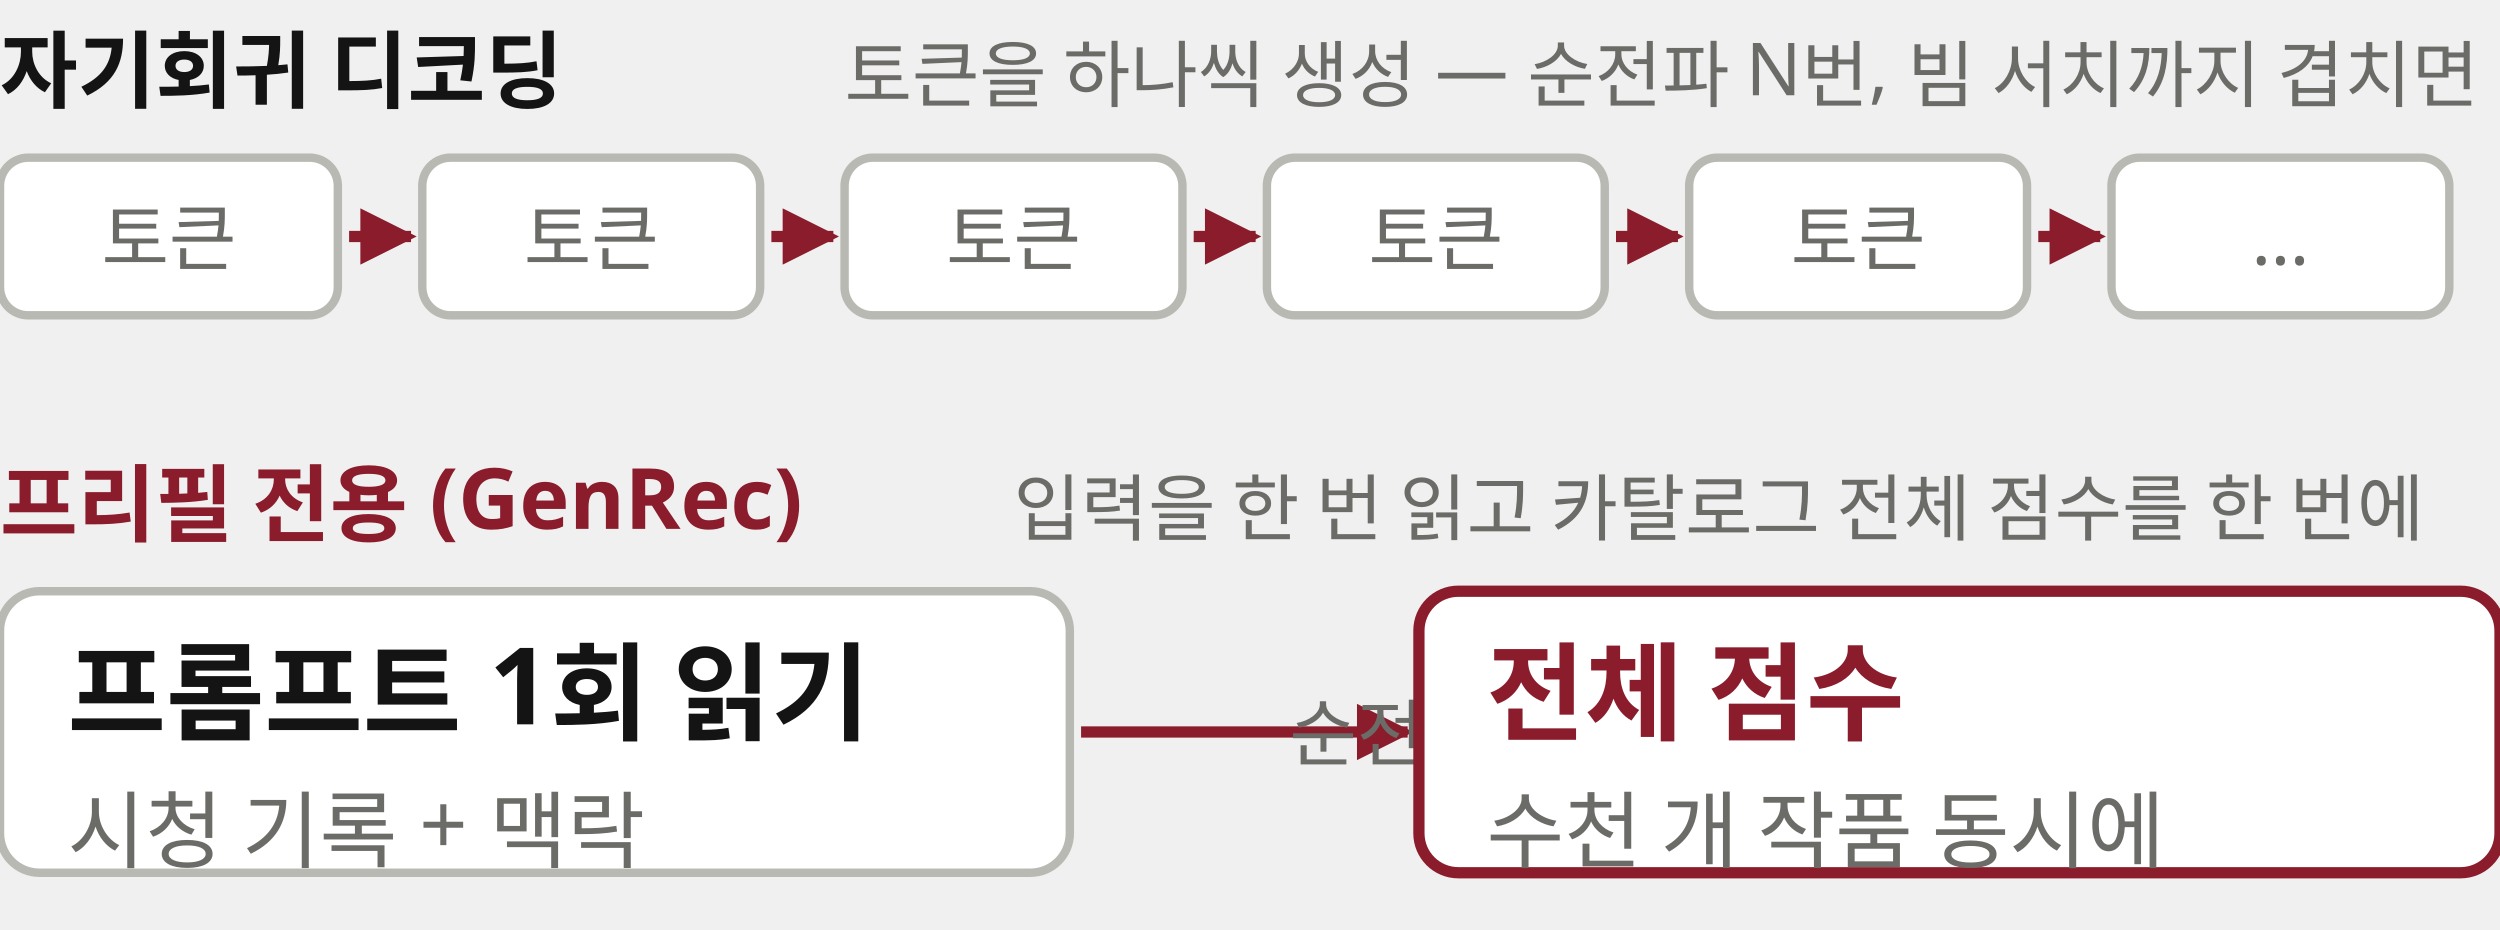
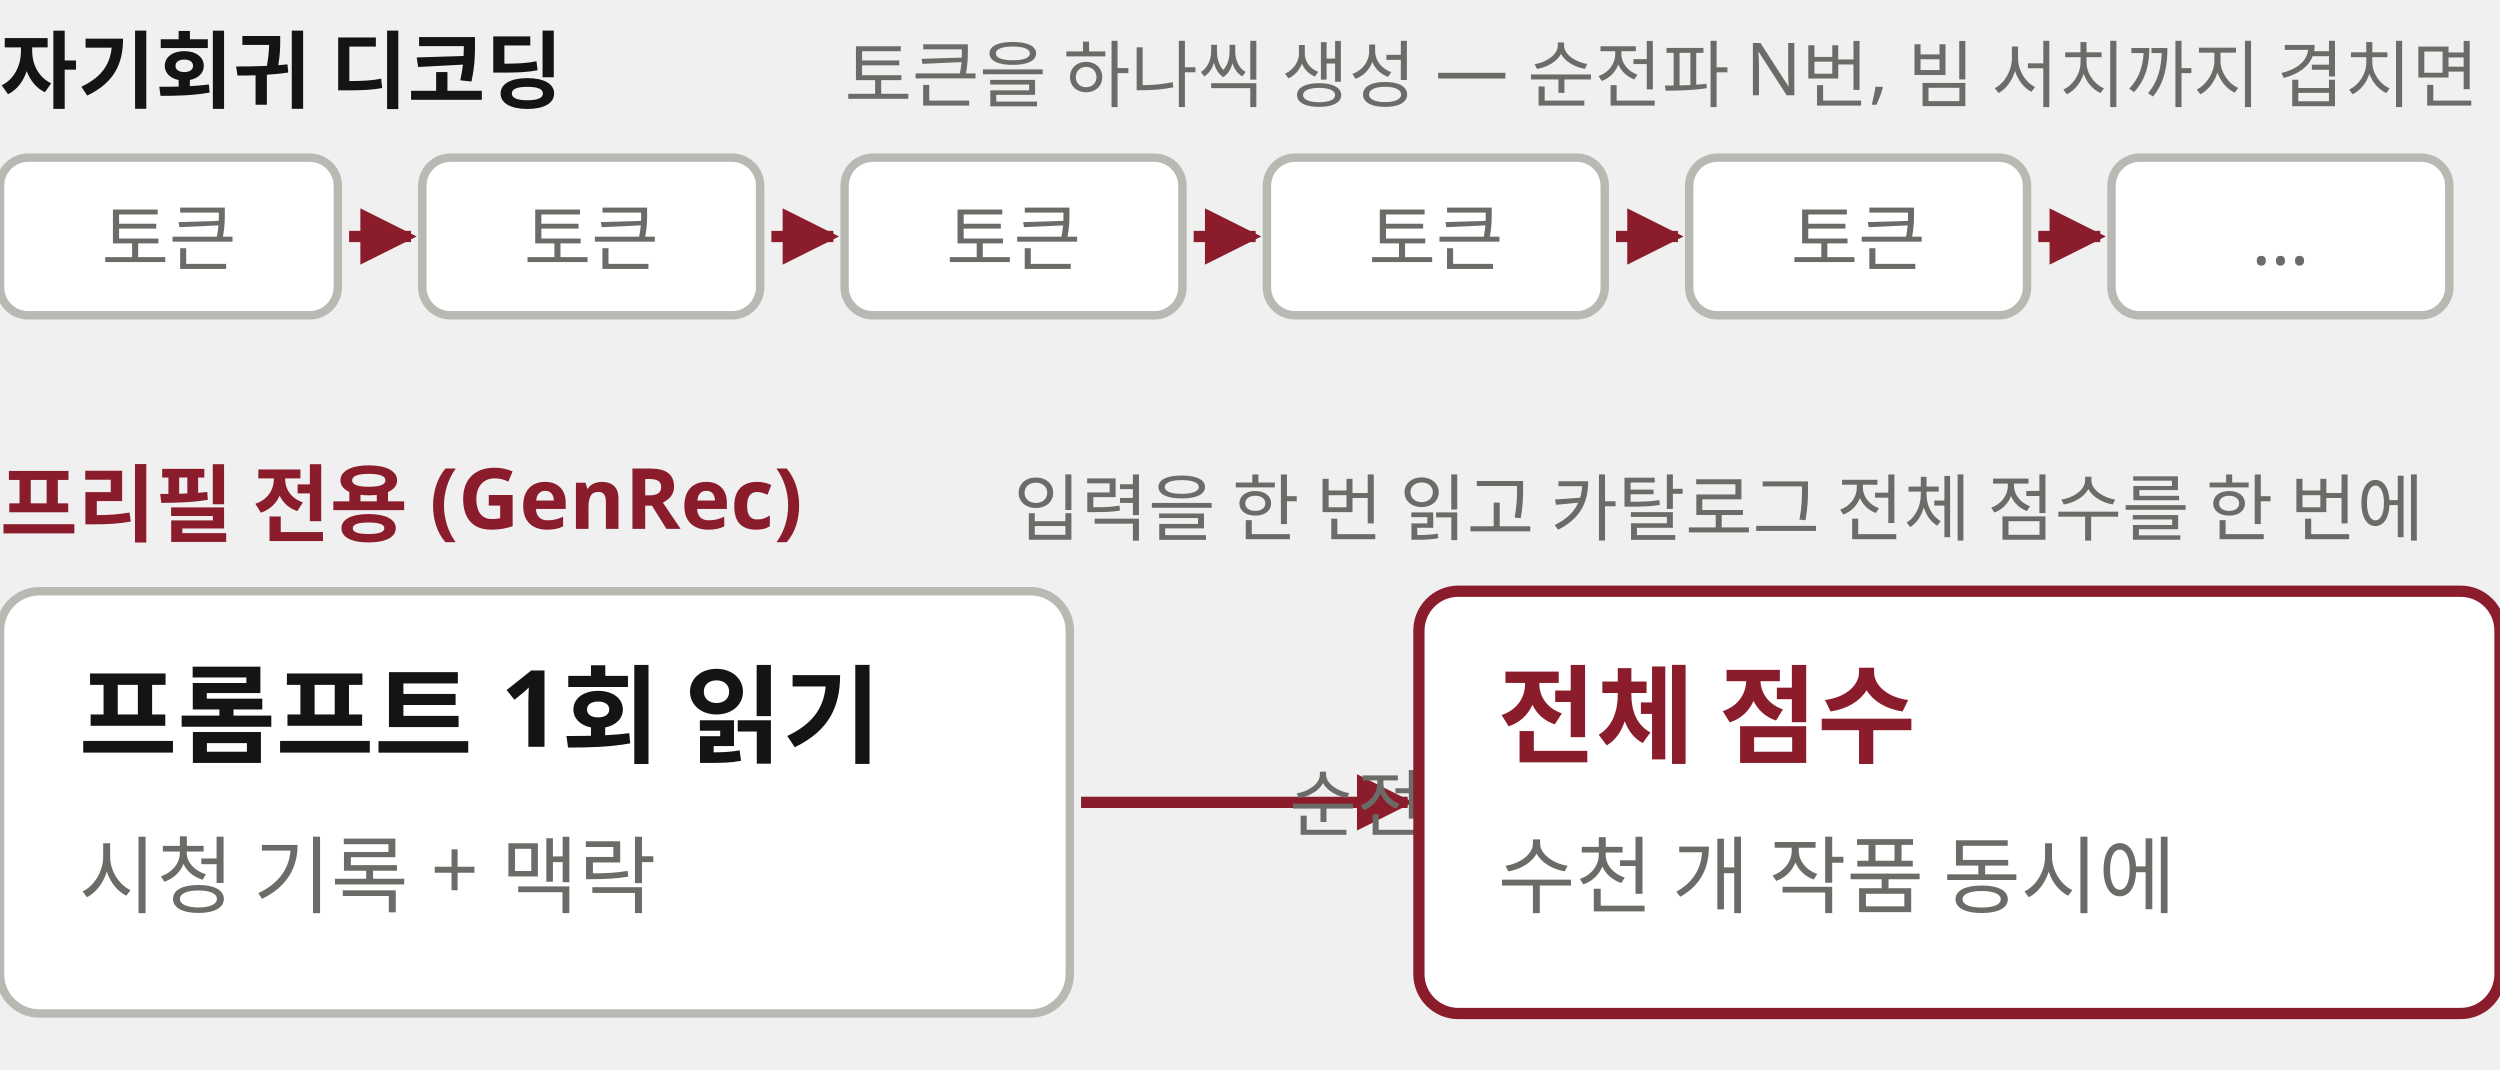
- <svg xmlns="http://www.w3.org/2000/svg" viewBox="0 0 888 330" width="888" height="330">
+ <svg xmlns="http://www.w3.org/2000/svg" viewBox="0 0 888 380" width="888" height="380">
  <defs>
    <marker id="a" viewBox="0 0 10 10" refX="9" refY="5" markerWidth="5" markerHeight="5" orient="auto">
      <path d="M0 0L10 5L0 10z" fill="#8A1C2B" />
    </marker>
  </defs>
  <text x="0" y="36" font-size="30" fill="#141414" text-anchor="start" font-weight="bold" font-family="NanumGothic, Nanum Gothic, sans-serif">자기회귀 디코딩</text>
  <text x="300" y="36" font-size="26" fill="#6B6B68" text-anchor="start" font-weight="normal" font-family="NanumGothic, Nanum Gothic, sans-serif">토큰을 하나씩 생성 — 순전파 N번, 빔 서치까지 겹치면 더</text>
  <rect x="0" y="56" width="120" height="56" rx="10" fill="#FFFFFF" stroke="#B9B9B4" stroke-width="3" />
  <text x="60" y="94" font-size="26" fill="#6B6B68" text-anchor="middle" font-weight="normal" font-family="NanumGothic, Nanum Gothic, sans-serif">토큰</text>
  <line x1="124" y1="84" x2="146" y2="84" stroke="#8A1C2B" stroke-width="4" marker-end="url(#a)" />
  <rect x="150" y="56" width="120" height="56" rx="10" fill="#FFFFFF" stroke="#B9B9B4" stroke-width="3" />
  <text x="210" y="94" font-size="26" fill="#6B6B68" text-anchor="middle" font-weight="normal" font-family="NanumGothic, Nanum Gothic, sans-serif">토큰</text>
  <line x1="274" y1="84" x2="296" y2="84" stroke="#8A1C2B" stroke-width="4" marker-end="url(#a)" />
  <rect x="300" y="56" width="120" height="56" rx="10" fill="#FFFFFF" stroke="#B9B9B4" stroke-width="3" />
  <text x="360" y="94" font-size="26" fill="#6B6B68" text-anchor="middle" font-weight="normal" font-family="NanumGothic, Nanum Gothic, sans-serif">토큰</text>
  <line x1="424" y1="84" x2="446" y2="84" stroke="#8A1C2B" stroke-width="4" marker-end="url(#a)" />
  <rect x="450" y="56" width="120" height="56" rx="10" fill="#FFFFFF" stroke="#B9B9B4" stroke-width="3" />
  <text x="510" y="94" font-size="26" fill="#6B6B68" text-anchor="middle" font-weight="normal" font-family="NanumGothic, Nanum Gothic, sans-serif">토큰</text>
  <line x1="574" y1="84" x2="596" y2="84" stroke="#8A1C2B" stroke-width="4" marker-end="url(#a)" />
  <rect x="600" y="56" width="120" height="56" rx="10" fill="#FFFFFF" stroke="#B9B9B4" stroke-width="3" />
  <text x="660" y="94" font-size="26" fill="#6B6B68" text-anchor="middle" font-weight="normal" font-family="NanumGothic, Nanum Gothic, sans-serif">토큰</text>
  <line x1="724" y1="84" x2="746" y2="84" stroke="#8A1C2B" stroke-width="4" marker-end="url(#a)" />
  <rect x="750" y="56" width="120" height="56" rx="10" fill="#FFFFFF" stroke="#B9B9B4" stroke-width="3" />
  <text x="810" y="94" font-size="26" fill="#6B6B68" text-anchor="middle" font-weight="normal" font-family="NanumGothic, Nanum Gothic, sans-serif">…</text>
  <text x="0" y="190" font-size="30" fill="#8A1C2B" text-anchor="start" font-weight="bold" font-family="NanumGothic, Nanum Gothic, sans-serif">프리필 전용 (GenRec)</text>
  <text x="360" y="190" font-size="26" fill="#6B6B68" text-anchor="start" font-weight="normal" font-family="NanumGothic, Nanum Gothic, sans-serif">입력을 한 번 읽고 카탈로그 전체 점수를 한 번에</text>
-   <rect x="0" y="210" width="380" height="100" rx="14" fill="#FFFFFF" stroke="#B9B9B4" stroke-width="3" />
-   <text x="24" y="260" font-size="38" fill="#141414" text-anchor="start" font-weight="bold" font-family="NanumGothic, Nanum Gothic, sans-serif">프롬프트 1회 읽기</text>
-   <text x="24" y="306" font-size="30" fill="#6B6B68" text-anchor="start" font-weight="normal" font-family="NanumGothic, Nanum Gothic, sans-serif">시청 기록 + 맥락</text>
-   <line x1="384" y1="260" x2="500" y2="260" stroke="#8A1C2B" stroke-width="4" marker-end="url(#a)" />
-   <text x="458.0" y="270.0" font-size="26" fill="#6B6B68" text-anchor="start" font-weight="normal" font-family="NanumGothic, Nanum Gothic, sans-serif">순전파 1번</text>
-   <rect x="504" y="210" width="384" height="100" rx="14" fill="#FFFFFF" stroke="#8A1C2B" stroke-width="4" />
-   <text x="528" y="260" font-size="38" fill="#8A1C2B" text-anchor="start" font-weight="bold" font-family="NanumGothic, Nanum Gothic, sans-serif">전체 점수</text>
-   <text x="528" y="306" font-size="30" fill="#6B6B68" text-anchor="start" font-weight="normal" font-family="NanumGothic, Nanum Gothic, sans-serif">수천 개 작품 동시에</text>
+   <rect x="0" y="210" width="380" height="150" rx="14" fill="#FFFFFF" stroke="#B9B9B4" stroke-width="3" />
+   <text x="28" y="268" font-size="38" fill="#141414" text-anchor="start" font-weight="bold" font-family="NanumGothic, Nanum Gothic, sans-serif">프롬프트 1회 읽기</text>
+   <text x="28" y="322" font-size="30" fill="#6B6B68" text-anchor="start" font-weight="normal" font-family="NanumGothic, Nanum Gothic, sans-serif">시청 기록 + 맥락</text>
+   <line x1="384" y1="285" x2="500" y2="285" stroke="#8A1C2B" stroke-width="4" marker-end="url(#a)" />
+   <text x="458.0" y="295.0" font-size="26" fill="#6B6B68" text-anchor="start" font-weight="normal" font-family="NanumGothic, Nanum Gothic, sans-serif">순전파 1번</text>
+   <rect x="504" y="210" width="384" height="150" rx="14" fill="#FFFFFF" stroke="#8A1C2B" stroke-width="4" />
+   <text x="532" y="268" font-size="38" fill="#8A1C2B" text-anchor="start" font-weight="bold" font-family="NanumGothic, Nanum Gothic, sans-serif">전체 점수</text>
+   <text x="532" y="322" font-size="30" fill="#6B6B68" text-anchor="start" font-weight="normal" font-family="NanumGothic, Nanum Gothic, sans-serif">수천 개 작품 동시에</text>
</svg>
